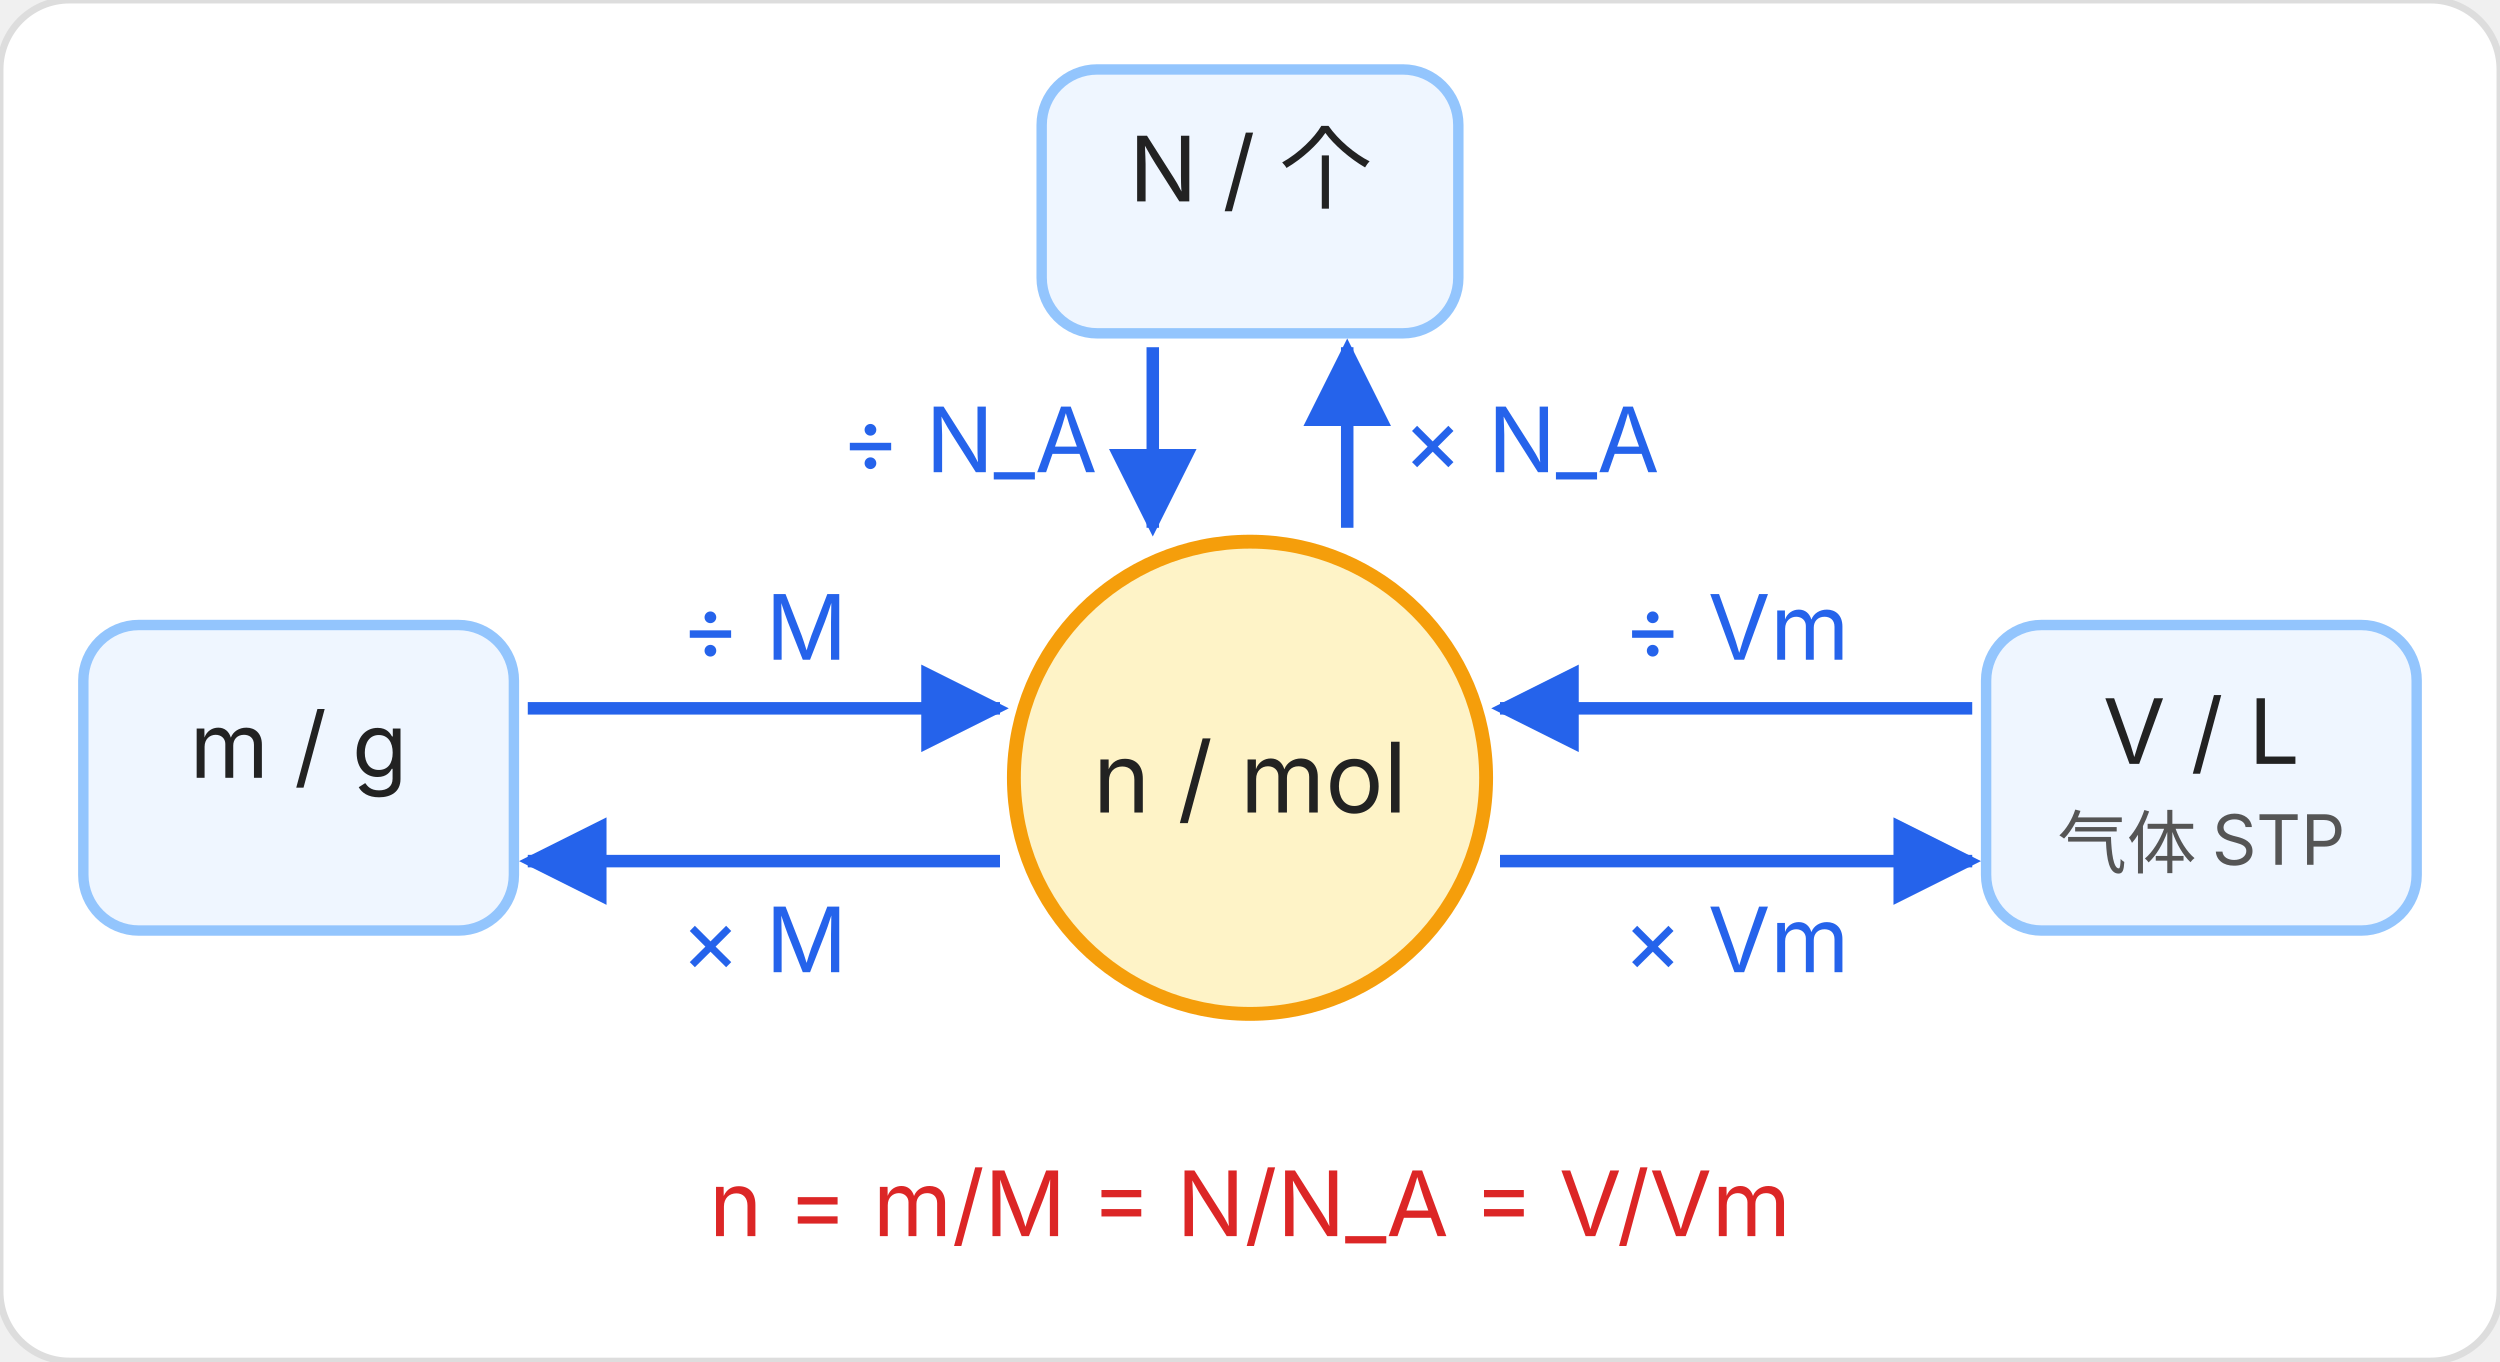
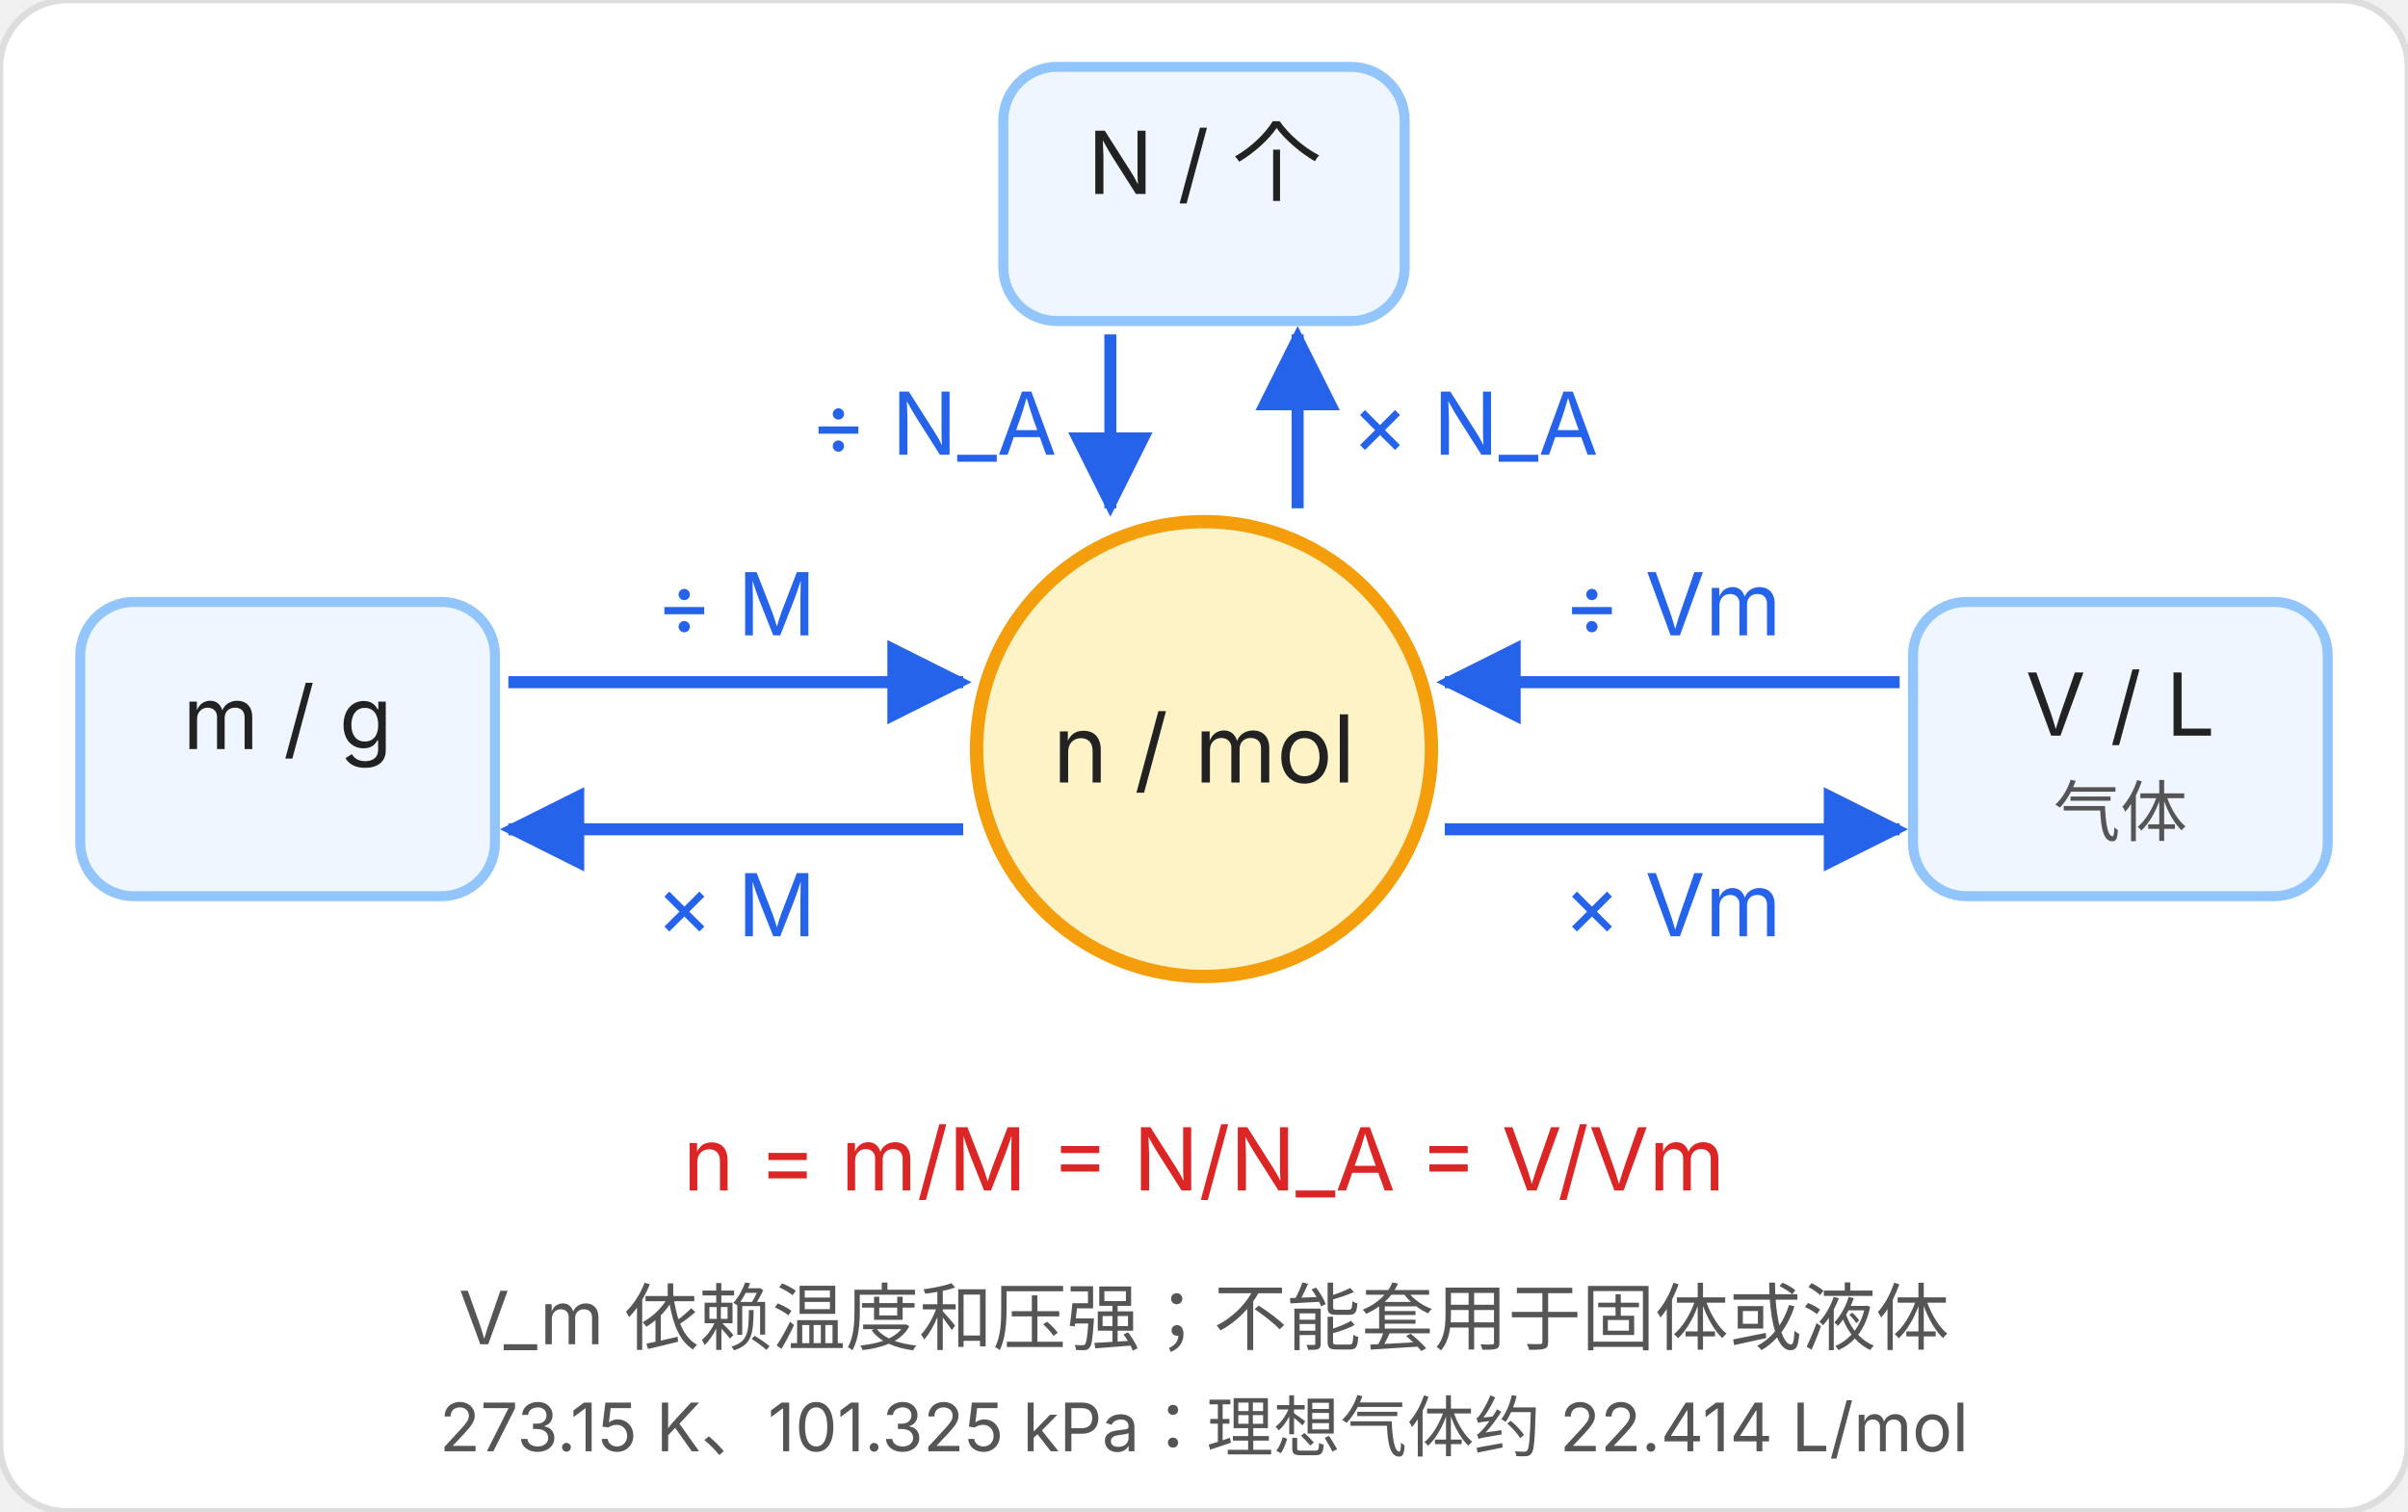
- <svg xmlns="http://www.w3.org/2000/svg" viewBox="0 0 360 196" font-family="-apple-system,PingFang SC,Noto Sans SC,sans-serif" font-size="13">
+ <svg xmlns="http://www.w3.org/2000/svg" viewBox="0 0 360 226" font-family="-apple-system,PingFang SC,Noto Sans SC,sans-serif" font-size="13">
  <defs>
    <marker id="a" viewBox="0 0 10 10" refX="9" refY="5" markerWidth="7" markerHeight="7" orient="auto">
      <path d="M0 0L10 5L0 10z" fill="#222" />
    </marker>
    <marker id="b" viewBox="0 0 10 10" refX="9" refY="5" markerWidth="7" markerHeight="7" orient="auto">
      <path d="M0 0L10 5L0 10z" fill="#2563eb" />
    </marker>
    <marker id="r" viewBox="0 0 10 10" refX="9" refY="5" markerWidth="7" markerHeight="7" orient="auto">
      <path d="M0 0L10 5L0 10z" fill="#dc2626" />
    </marker>
  </defs>
-   <rect width="360" height="196" rx="10" fill="#fff" stroke="#ddd" />
+   <rect width="360" height="226" rx="10" fill="#fff" stroke="#ddd" />
  <circle cx="180" cy="112" r="34" fill="#fef3c7" stroke="#f59e0b" stroke-width="2" />
  <text x="180" y="117" text-anchor="middle" fill="#222" font-size="14">n / mol</text>
  <rect x="12" y="90" width="62" height="44" rx="8" fill="#eff6ff" stroke="#93c5fd" stroke-width="1.5" />
  <text x="43.0" y="112.0" text-anchor="middle" fill="#222" font-size="13">m / g</text>
  <rect x="286" y="90" width="62" height="44" rx="8" fill="#eff6ff" stroke="#93c5fd" stroke-width="1.5" />
  <text x="317.0" y="110.0" text-anchor="middle" fill="#222" font-size="13">V / L</text>
-   <text x="317.0" y="125.0" text-anchor="middle" fill="#555" font-size="10">气体 STP</text>
+   <text x="317.0" y="125.0" text-anchor="middle" fill="#555" font-size="10">气体</text>
  <rect x="150" y="10" width="60" height="38" rx="8" fill="#eff6ff" stroke="#93c5fd" stroke-width="1.5" />
  <text x="180.0" y="29.0" text-anchor="middle" fill="#222" font-size="13">N / 个</text>
  <line x1="76" y1="102" x2="144" y2="102" stroke="#2563eb" stroke-width="1.8" marker-end="url(#b)" />
  <text x="110" y="95" text-anchor="middle" fill="#2563eb" font-size="13">÷ M</text>
  <line x1="144" y1="124" x2="76" y2="124" stroke="#2563eb" stroke-width="1.8" marker-end="url(#b)" />
  <text x="110" y="140" text-anchor="middle" fill="#2563eb" font-size="13">× M</text>
  <line x1="284" y1="102" x2="216" y2="102" stroke="#2563eb" stroke-width="1.8" marker-end="url(#b)" />
  <text x="250" y="95" text-anchor="middle" fill="#2563eb" font-size="13">÷ Vm</text>
  <line x1="216" y1="124" x2="284" y2="124" stroke="#2563eb" stroke-width="1.8" marker-end="url(#b)" />
  <text x="250" y="140" text-anchor="middle" fill="#2563eb" font-size="13">× Vm</text>
  <line x1="166" y1="50" x2="166" y2="76" stroke="#2563eb" stroke-width="1.8" marker-end="url(#b)" />
  <text x="158" y="68" text-anchor="end" fill="#2563eb" font-size="13">÷ N_A</text>
  <line x1="194" y1="76" x2="194" y2="50" stroke="#2563eb" stroke-width="1.8" marker-end="url(#b)" />
  <text x="202" y="68" text-anchor="start" fill="#2563eb" font-size="13">× N_A</text>
  <text x="180" y="178" text-anchor="middle" fill="#dc2626" font-size="13">n = m/M = N/N_A = V/Vm</text>
+   <text x="180" y="201" text-anchor="middle" fill="#555" font-size="11">V_m 依赖温度和压强；不能套用于固体或液体</text>
+   <text x="180" y="217" text-anchor="middle" fill="#555" font-size="10">273.15 K、101.325 kPa：理想气体约 22.414 L/mol</text>
</svg>
